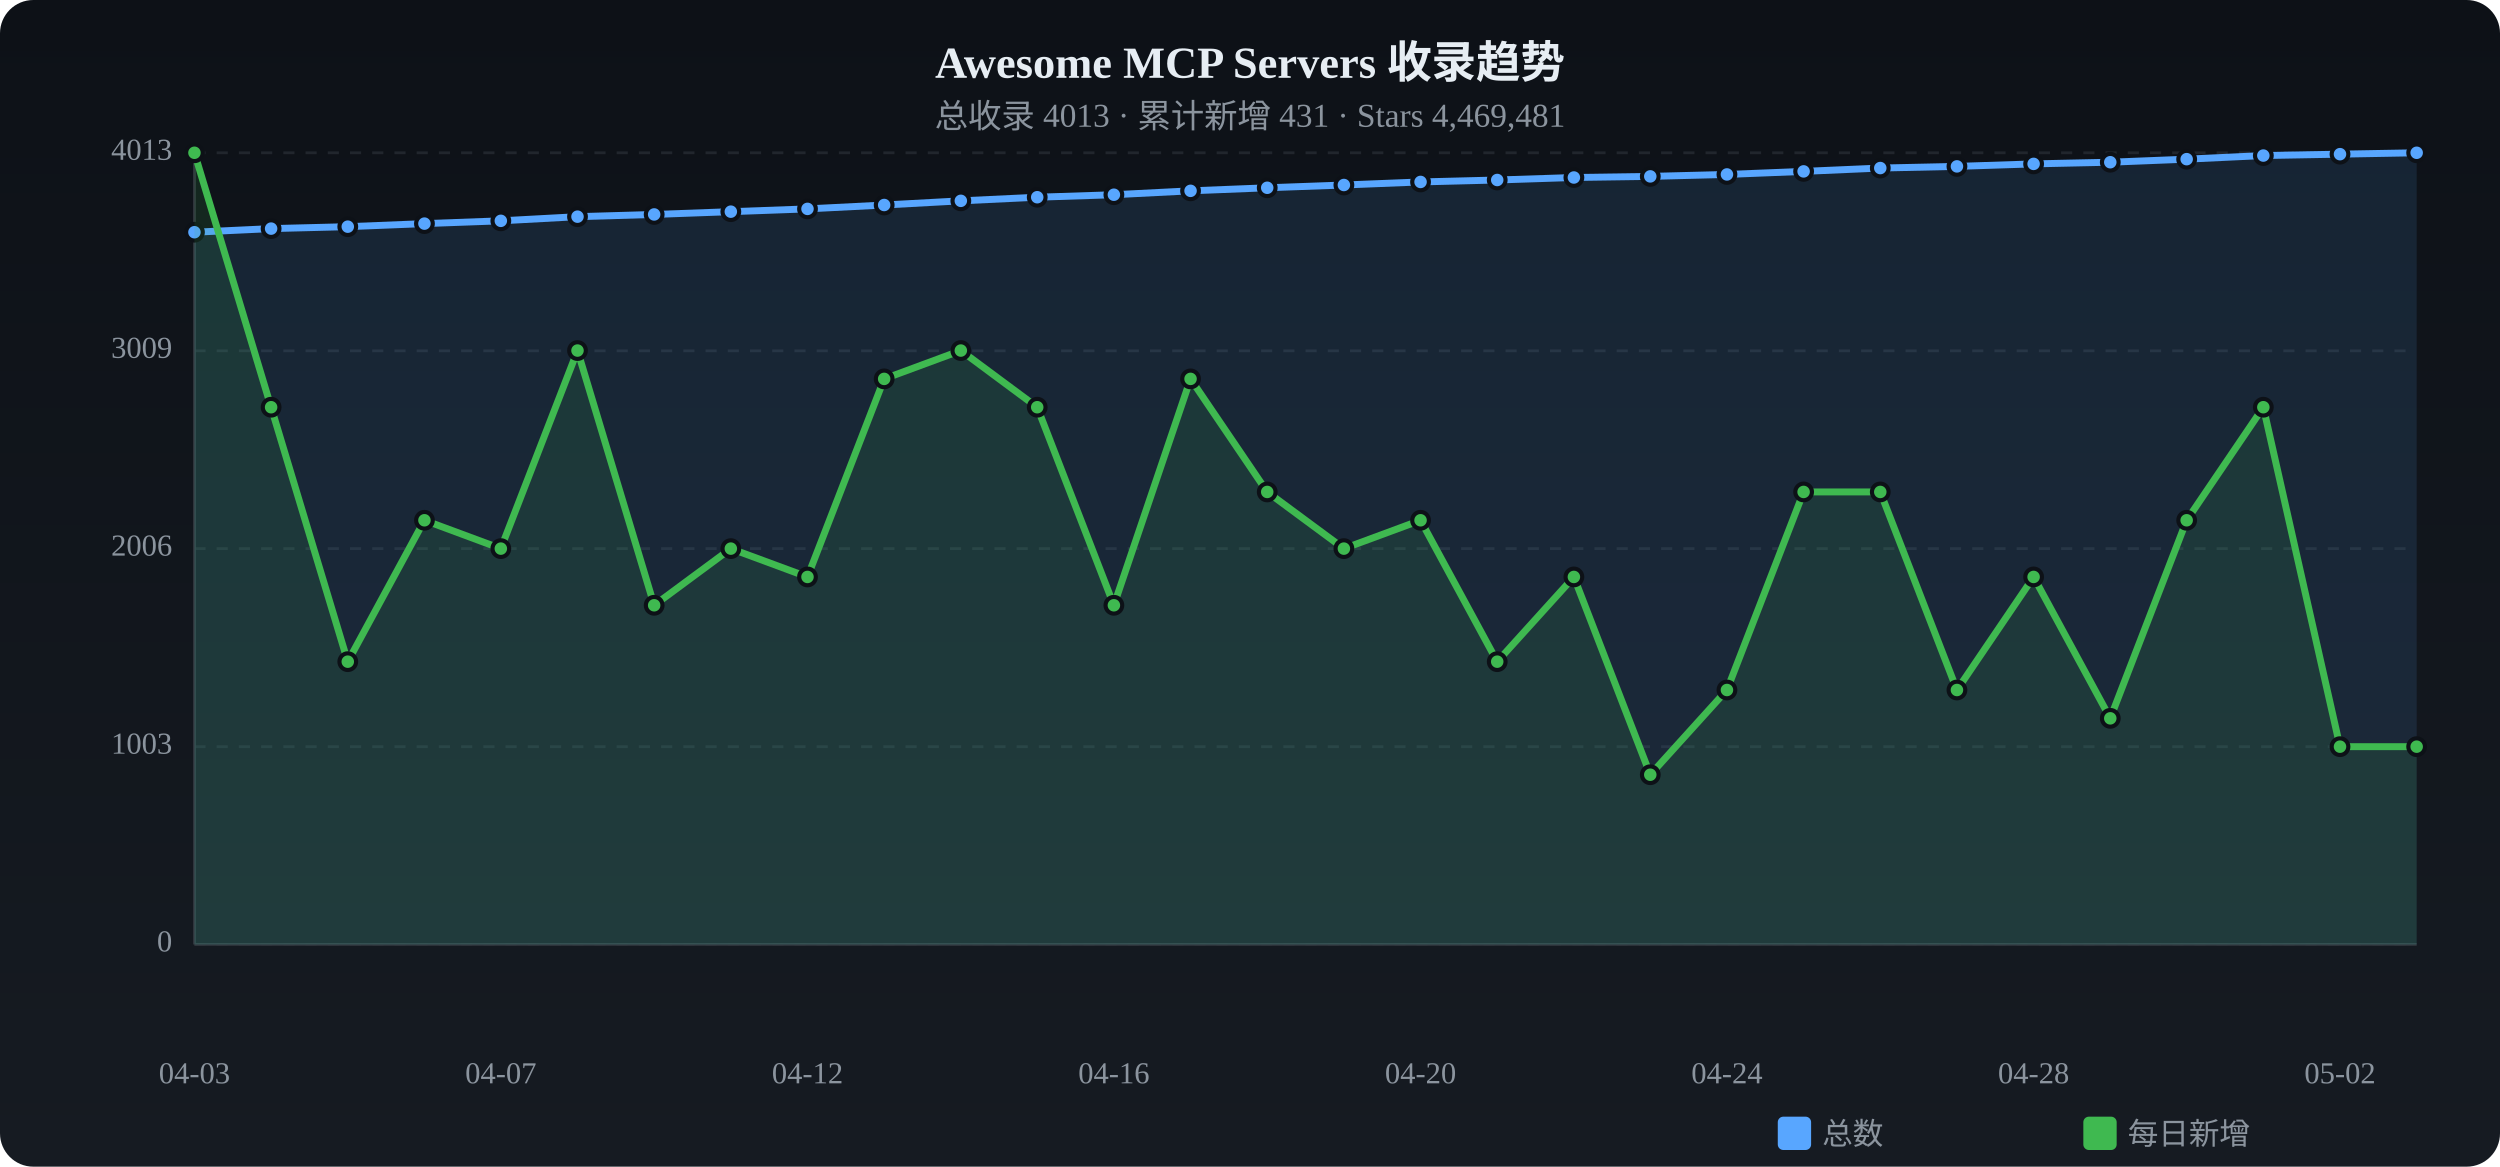
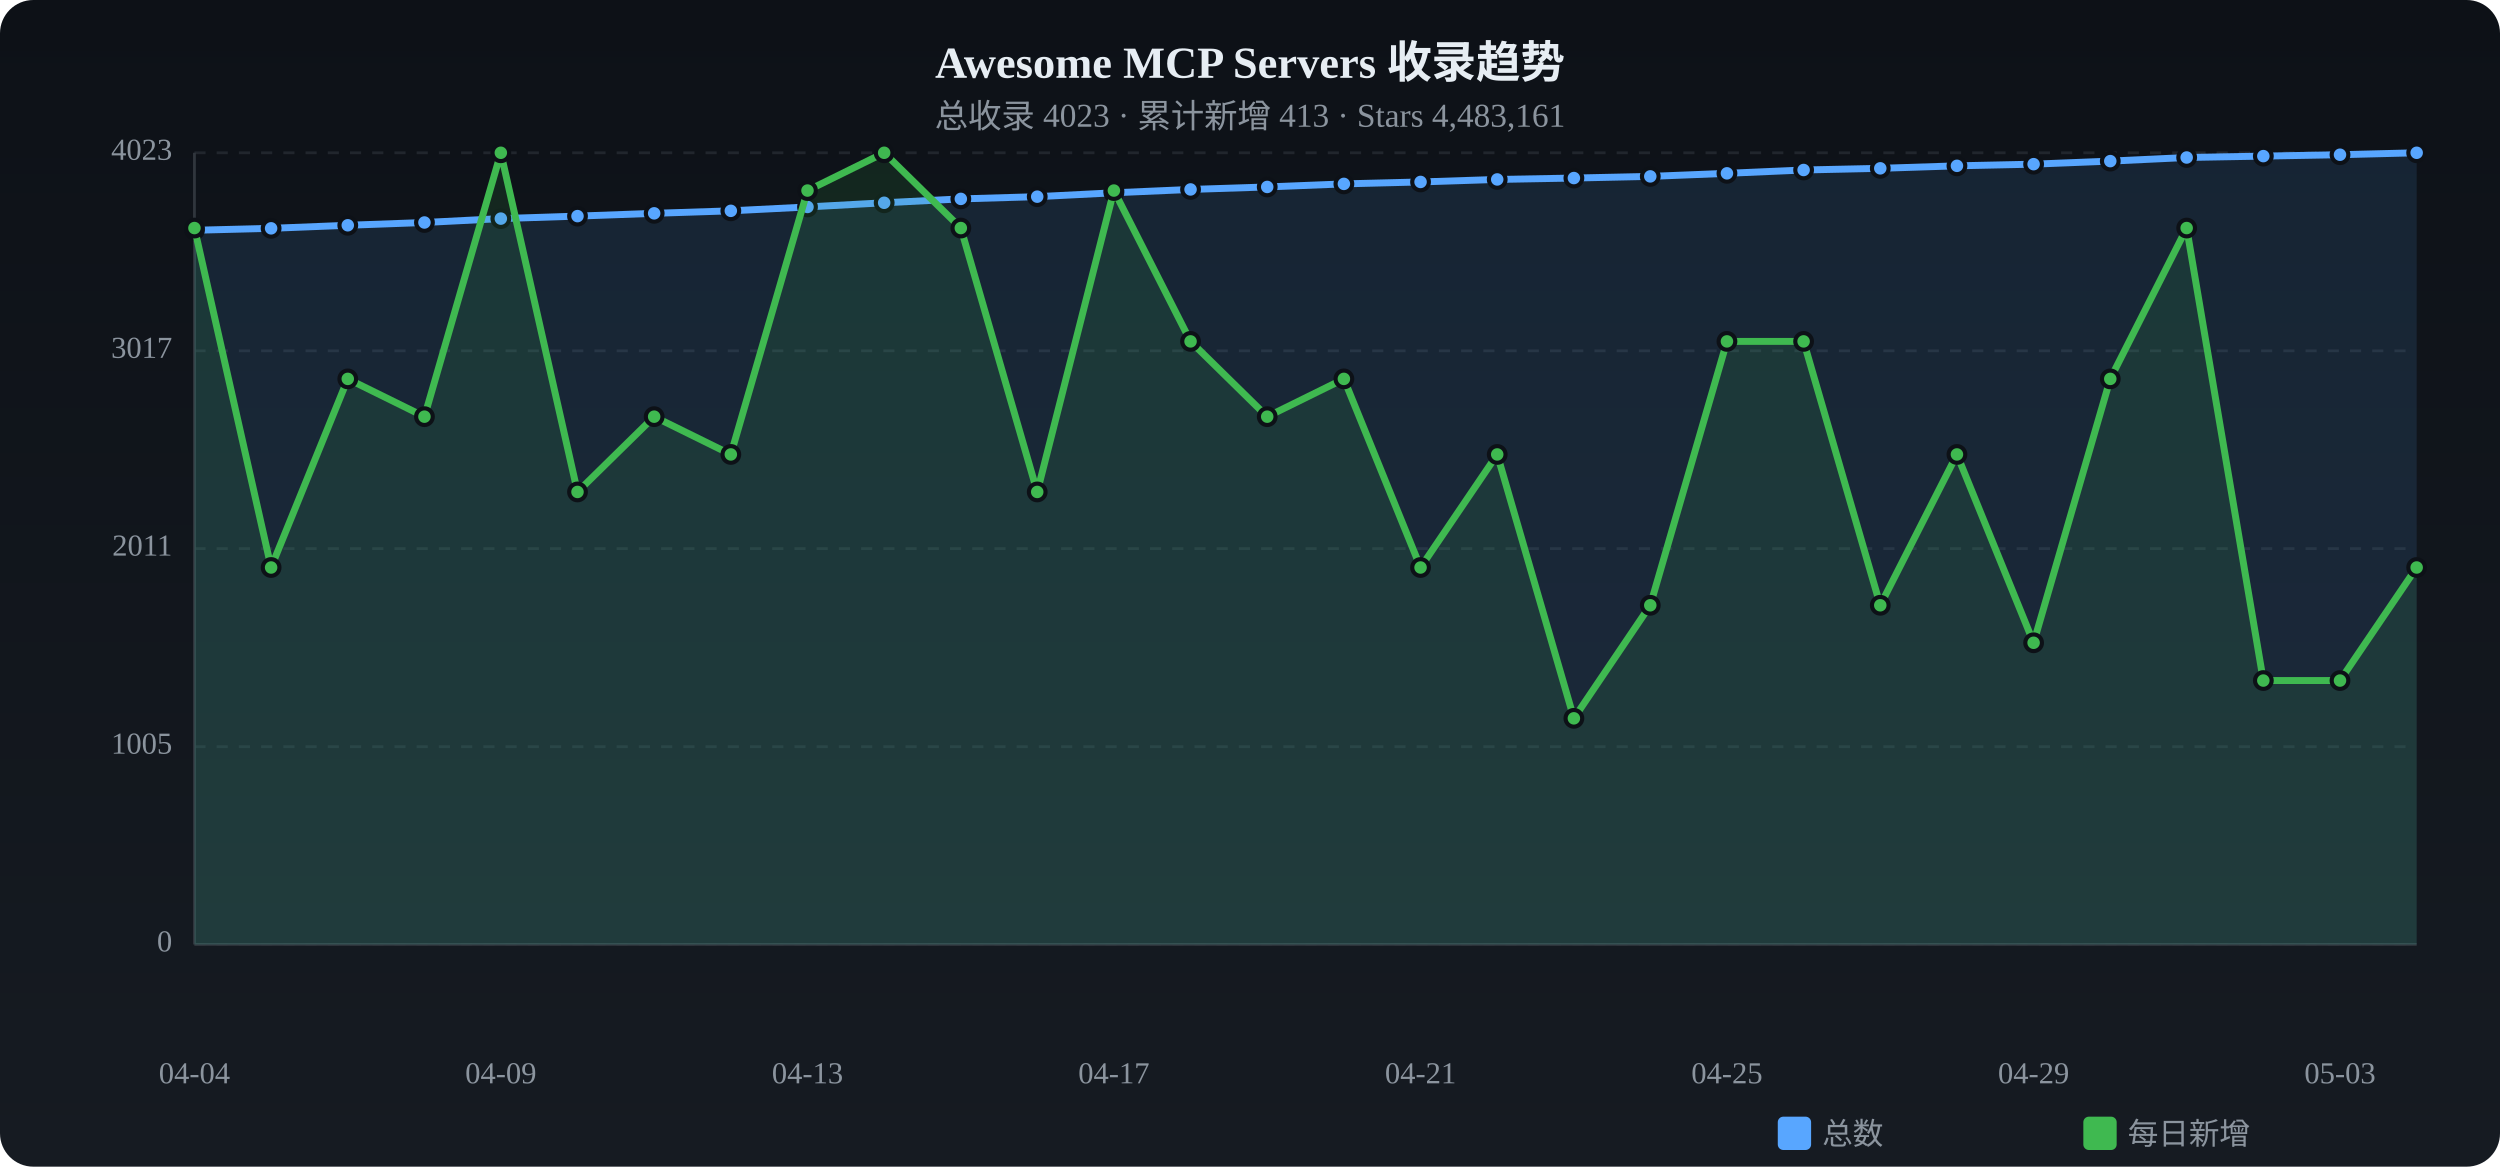
<svg xmlns="http://www.w3.org/2000/svg" viewBox="0 0 900 420" width="900" height="420">
  <defs>
    <linearGradient id="tbg" x1="0%" y1="0%" x2="0%" y2="100%">
      <stop offset="0%" stop-color="#0d1117" />
      <stop offset="100%" stop-color="#161b22" />
    </linearGradient>
  </defs>
  <rect width="900" height="420" rx="12" fill="url(#tbg)" />
  <text x="450.0" y="28" text-anchor="middle" fill="#e6edf3" font-size="16" font-weight="bold">Awesome MCP Servers 收录趋势</text>
-   <text x="450.0" y="46" text-anchor="middle" fill="#8b949e" font-size="12">总收录 4013 · 累计新增 431 · Stars 4,469,481</text>
+   <text x="450.0" y="46" text-anchor="middle" fill="#8b949e" font-size="12">总收录 4023 · 累计新增 413 · Stars 4,483,161</text>
  <text x="62" y="340.0" text-anchor="end" fill="#8b949e" font-size="11" dominant-baseline="middle">0</text>
  <line x1="70" y1="340.0" x2="870" y2="340.0" stroke="#21262d" stroke-dasharray="4 4" />
-   <text x="62" y="268.8" text-anchor="end" fill="#8b949e" font-size="11" dominant-baseline="middle">1003</text>
+   <text x="62" y="268.8" text-anchor="end" fill="#8b949e" font-size="11" dominant-baseline="middle">1005</text>
  <line x1="70" y1="268.8" x2="870" y2="268.8" stroke="#21262d" stroke-dasharray="4 4" />
-   <text x="62" y="197.5" text-anchor="end" fill="#8b949e" font-size="11" dominant-baseline="middle">2006</text>
+   <text x="62" y="197.5" text-anchor="end" fill="#8b949e" font-size="11" dominant-baseline="middle">2011</text>
  <line x1="70" y1="197.5" x2="870" y2="197.5" stroke="#21262d" stroke-dasharray="4 4" />
-   <text x="62" y="126.3" text-anchor="end" fill="#8b949e" font-size="11" dominant-baseline="middle">3009</text>
+   <text x="62" y="126.3" text-anchor="end" fill="#8b949e" font-size="11" dominant-baseline="middle">3017</text>
  <line x1="70" y1="126.3" x2="870" y2="126.3" stroke="#21262d" stroke-dasharray="4 4" />
-   <text x="62" y="55.0" text-anchor="end" fill="#8b949e" font-size="11" dominant-baseline="middle">4013</text>
+   <text x="62" y="55.0" text-anchor="end" fill="#8b949e" font-size="11" dominant-baseline="middle">4023</text>
  <line x1="70" y1="55.0" x2="870" y2="55.0" stroke="#21262d" stroke-dasharray="4 4" />
  <line x1="70" y1="55" x2="70" y2="340" stroke="#30363d" />
  <line x1="70" y1="340" x2="870" y2="340" stroke="#30363d" />
-   <path d="M70.0,83.6 L97.6,82.3 L125.2,81.6 L152.8,80.5 L180.3,79.5 L207.9,78.0 L235.5,77.2 L263.1,76.2 L290.7,75.2 L318.3,73.8 L345.9,72.3 L373.4,71.0 L401.0,70.1 L428.6,68.7 L456.2,67.6 L483.8,66.6 L511.4,65.5 L539.0,64.8 L566.6,63.9 L594.1,63.5 L621.7,62.8 L649.3,61.7 L676.9,60.5 L704.5,59.9 L732.1,59.0 L759.7,58.4 L787.2,57.3 L814.8,56.0 L842.4,55.5 L870.0,55.0 L870.0,340 L70.0,340 Z" fill="#58a6ff" opacity="0.12" />
-   <polyline points="70.0,83.6 97.6,82.3 125.2,81.6 152.8,80.5 180.3,79.5 207.9,78.0 235.5,77.2 263.1,76.2 290.7,75.2 318.3,73.8 345.9,72.3 373.4,71.0 401.0,70.1 428.6,68.7 456.2,67.6 483.8,66.6 511.4,65.5 539.0,64.8 566.6,63.9 594.1,63.5 621.7,62.8 649.3,61.7 676.9,60.5 704.5,59.9 732.1,59.0 759.7,58.4 787.2,57.3 814.8,56.0 842.4,55.5 870.0,55.0" fill="none" stroke="#58a6ff" stroke-width="2.5" stroke-linecap="round" stroke-linejoin="round" />
-   <circle cx="70.0" cy="83.6" r="3" fill="#58a6ff" stroke="#0d1117" stroke-width="1.5" />
-   <circle cx="97.6" cy="82.3" r="3" fill="#58a6ff" stroke="#0d1117" stroke-width="1.5" />
-   <circle cx="125.2" cy="81.6" r="3" fill="#58a6ff" stroke="#0d1117" stroke-width="1.5" />
-   <circle cx="152.8" cy="80.5" r="3" fill="#58a6ff" stroke="#0d1117" stroke-width="1.5" />
-   <circle cx="180.3" cy="79.5" r="3" fill="#58a6ff" stroke="#0d1117" stroke-width="1.5" />
-   <circle cx="207.9" cy="78.0" r="3" fill="#58a6ff" stroke="#0d1117" stroke-width="1.5" />
-   <circle cx="235.5" cy="77.2" r="3" fill="#58a6ff" stroke="#0d1117" stroke-width="1.5" />
-   <circle cx="263.1" cy="76.2" r="3" fill="#58a6ff" stroke="#0d1117" stroke-width="1.5" />
-   <circle cx="290.7" cy="75.2" r="3" fill="#58a6ff" stroke="#0d1117" stroke-width="1.5" />
-   <circle cx="318.3" cy="73.8" r="3" fill="#58a6ff" stroke="#0d1117" stroke-width="1.5" />
-   <circle cx="345.9" cy="72.3" r="3" fill="#58a6ff" stroke="#0d1117" stroke-width="1.5" />
-   <circle cx="373.4" cy="71.0" r="3" fill="#58a6ff" stroke="#0d1117" stroke-width="1.5" />
-   <circle cx="401.0" cy="70.1" r="3" fill="#58a6ff" stroke="#0d1117" stroke-width="1.5" />
-   <circle cx="428.6" cy="68.7" r="3" fill="#58a6ff" stroke="#0d1117" stroke-width="1.5" />
-   <circle cx="456.2" cy="67.6" r="3" fill="#58a6ff" stroke="#0d1117" stroke-width="1.5" />
-   <circle cx="483.8" cy="66.6" r="3" fill="#58a6ff" stroke="#0d1117" stroke-width="1.5" />
+   <path d="M70.0,82.9 L97.6,82.2 L125.2,81.1 L152.8,80.1 L180.3,78.7 L207.9,77.8 L235.5,76.8 L263.1,75.9 L290.7,74.5 L318.3,73.0 L345.9,71.6 L373.4,70.8 L401.0,69.4 L428.6,68.2 L456.2,67.3 L483.8,66.2 L511.4,65.5 L539.0,64.6 L566.6,64.1 L594.1,63.5 L621.7,62.4 L649.3,61.2 L676.9,60.6 L704.5,59.7 L732.1,59.1 L759.7,58.0 L787.2,56.7 L814.8,56.2 L842.4,55.7 L870.0,55.0 L870.0,340 L70.0,340 Z" fill="#58a6ff" opacity="0.12" />
+   <polyline points="70.0,82.9 97.6,82.2 125.2,81.1 152.8,80.1 180.3,78.7 207.9,77.8 235.5,76.8 263.1,75.9 290.7,74.5 318.3,73.0 345.9,71.6 373.4,70.8 401.0,69.4 428.6,68.2 456.2,67.3 483.8,66.2 511.4,65.5 539.0,64.6 566.6,64.1 594.1,63.5 621.7,62.4 649.3,61.2 676.9,60.6 704.5,59.7 732.1,59.1 759.7,58.0 787.2,56.7 814.8,56.2 842.4,55.7 870.0,55.0" fill="none" stroke="#58a6ff" stroke-width="2.5" stroke-linecap="round" stroke-linejoin="round" />
+   <circle cx="70.0" cy="82.9" r="3" fill="#58a6ff" stroke="#0d1117" stroke-width="1.5" />
+   <circle cx="97.6" cy="82.2" r="3" fill="#58a6ff" stroke="#0d1117" stroke-width="1.5" />
+   <circle cx="125.2" cy="81.1" r="3" fill="#58a6ff" stroke="#0d1117" stroke-width="1.5" />
+   <circle cx="152.8" cy="80.1" r="3" fill="#58a6ff" stroke="#0d1117" stroke-width="1.5" />
+   <circle cx="180.3" cy="78.7" r="3" fill="#58a6ff" stroke="#0d1117" stroke-width="1.5" />
+   <circle cx="207.9" cy="77.8" r="3" fill="#58a6ff" stroke="#0d1117" stroke-width="1.5" />
+   <circle cx="235.5" cy="76.8" r="3" fill="#58a6ff" stroke="#0d1117" stroke-width="1.5" />
+   <circle cx="263.1" cy="75.9" r="3" fill="#58a6ff" stroke="#0d1117" stroke-width="1.5" />
+   <circle cx="290.7" cy="74.5" r="3" fill="#58a6ff" stroke="#0d1117" stroke-width="1.5" />
+   <circle cx="318.3" cy="73.0" r="3" fill="#58a6ff" stroke="#0d1117" stroke-width="1.5" />
+   <circle cx="345.9" cy="71.6" r="3" fill="#58a6ff" stroke="#0d1117" stroke-width="1.5" />
+   <circle cx="373.4" cy="70.8" r="3" fill="#58a6ff" stroke="#0d1117" stroke-width="1.5" />
+   <circle cx="401.0" cy="69.4" r="3" fill="#58a6ff" stroke="#0d1117" stroke-width="1.5" />
+   <circle cx="428.6" cy="68.2" r="3" fill="#58a6ff" stroke="#0d1117" stroke-width="1.5" />
+   <circle cx="456.2" cy="67.3" r="3" fill="#58a6ff" stroke="#0d1117" stroke-width="1.5" />
+   <circle cx="483.8" cy="66.2" r="3" fill="#58a6ff" stroke="#0d1117" stroke-width="1.5" />
  <circle cx="511.4" cy="65.5" r="3" fill="#58a6ff" stroke="#0d1117" stroke-width="1.5" />
-   <circle cx="539.0" cy="64.8" r="3" fill="#58a6ff" stroke="#0d1117" stroke-width="1.5" />
-   <circle cx="566.6" cy="63.9" r="3" fill="#58a6ff" stroke="#0d1117" stroke-width="1.5" />
+   <circle cx="539.0" cy="64.6" r="3" fill="#58a6ff" stroke="#0d1117" stroke-width="1.5" />
+   <circle cx="566.6" cy="64.1" r="3" fill="#58a6ff" stroke="#0d1117" stroke-width="1.5" />
  <circle cx="594.1" cy="63.5" r="3" fill="#58a6ff" stroke="#0d1117" stroke-width="1.5" />
-   <circle cx="621.7" cy="62.8" r="3" fill="#58a6ff" stroke="#0d1117" stroke-width="1.5" />
-   <circle cx="649.3" cy="61.7" r="3" fill="#58a6ff" stroke="#0d1117" stroke-width="1.5" />
-   <circle cx="676.9" cy="60.5" r="3" fill="#58a6ff" stroke="#0d1117" stroke-width="1.5" />
-   <circle cx="704.5" cy="59.9" r="3" fill="#58a6ff" stroke="#0d1117" stroke-width="1.5" />
-   <circle cx="732.1" cy="59.0" r="3" fill="#58a6ff" stroke="#0d1117" stroke-width="1.5" />
-   <circle cx="759.7" cy="58.4" r="3" fill="#58a6ff" stroke="#0d1117" stroke-width="1.5" />
-   <circle cx="787.2" cy="57.3" r="3" fill="#58a6ff" stroke="#0d1117" stroke-width="1.5" />
-   <circle cx="814.8" cy="56.0" r="3" fill="#58a6ff" stroke="#0d1117" stroke-width="1.5" />
-   <circle cx="842.4" cy="55.5" r="3" fill="#58a6ff" stroke="#0d1117" stroke-width="1.5" />
+   <circle cx="621.7" cy="62.4" r="3" fill="#58a6ff" stroke="#0d1117" stroke-width="1.5" />
+   <circle cx="649.3" cy="61.2" r="3" fill="#58a6ff" stroke="#0d1117" stroke-width="1.5" />
+   <circle cx="676.9" cy="60.6" r="3" fill="#58a6ff" stroke="#0d1117" stroke-width="1.5" />
+   <circle cx="704.5" cy="59.7" r="3" fill="#58a6ff" stroke="#0d1117" stroke-width="1.5" />
+   <circle cx="732.1" cy="59.1" r="3" fill="#58a6ff" stroke="#0d1117" stroke-width="1.5" />
+   <circle cx="759.7" cy="58.0" r="3" fill="#58a6ff" stroke="#0d1117" stroke-width="1.5" />
+   <circle cx="787.2" cy="56.7" r="3" fill="#58a6ff" stroke="#0d1117" stroke-width="1.5" />
+   <circle cx="814.8" cy="56.2" r="3" fill="#58a6ff" stroke="#0d1117" stroke-width="1.5" />
+   <circle cx="842.4" cy="55.7" r="3" fill="#58a6ff" stroke="#0d1117" stroke-width="1.5" />
  <circle cx="870.0" cy="55.0" r="3" fill="#58a6ff" stroke="#0d1117" stroke-width="1.5" />
-   <path d="M70.0,55.0 L97.6,146.6 L125.2,238.2 L152.8,187.3 L180.3,197.5 L207.9,126.2 L235.5,217.9 L263.1,197.5 L290.7,207.7 L318.3,136.4 L345.9,126.2 L373.4,146.6 L401.0,217.9 L428.6,136.4 L456.2,177.1 L483.8,197.5 L511.4,187.3 L539.0,238.2 L566.6,207.7 L594.1,278.9 L621.7,248.4 L649.3,177.1 L676.9,177.1 L704.5,248.4 L732.1,207.7 L759.7,258.6 L787.2,187.3 L814.8,146.6 L842.4,268.8 L870.0,268.8 L870.0,340 L70.0,340 Z" fill="#3fb950" opacity="0.12" />
-   <polyline points="70.0,55.0 97.6,146.6 125.2,238.2 152.8,187.3 180.3,197.5 207.9,126.2 235.5,217.9 263.1,197.5 290.7,207.7 318.3,136.4 345.9,126.2 373.4,146.6 401.0,217.9 428.6,136.4 456.2,177.1 483.8,197.5 511.4,187.3 539.0,238.2 566.6,207.7 594.1,278.9 621.7,248.4 649.3,177.1 676.9,177.1 704.5,248.4 732.1,207.7 759.7,258.6 787.2,187.3 814.8,146.6 842.4,268.8 870.0,268.8" fill="none" stroke="#3fb950" stroke-width="2.5" stroke-linecap="round" stroke-linejoin="round" />
-   <circle cx="70.0" cy="55.0" r="3" fill="#3fb950" stroke="#0d1117" stroke-width="1.5" />
-   <circle cx="97.6" cy="146.6" r="3" fill="#3fb950" stroke="#0d1117" stroke-width="1.5" />
-   <circle cx="125.2" cy="238.2" r="3" fill="#3fb950" stroke="#0d1117" stroke-width="1.5" />
-   <circle cx="152.8" cy="187.3" r="3" fill="#3fb950" stroke="#0d1117" stroke-width="1.5" />
-   <circle cx="180.3" cy="197.5" r="3" fill="#3fb950" stroke="#0d1117" stroke-width="1.5" />
-   <circle cx="207.9" cy="126.2" r="3" fill="#3fb950" stroke="#0d1117" stroke-width="1.5" />
-   <circle cx="235.5" cy="217.9" r="3" fill="#3fb950" stroke="#0d1117" stroke-width="1.5" />
-   <circle cx="263.1" cy="197.5" r="3" fill="#3fb950" stroke="#0d1117" stroke-width="1.5" />
-   <circle cx="290.7" cy="207.7" r="3" fill="#3fb950" stroke="#0d1117" stroke-width="1.5" />
-   <circle cx="318.3" cy="136.4" r="3" fill="#3fb950" stroke="#0d1117" stroke-width="1.5" />
-   <circle cx="345.9" cy="126.2" r="3" fill="#3fb950" stroke="#0d1117" stroke-width="1.5" />
-   <circle cx="373.4" cy="146.6" r="3" fill="#3fb950" stroke="#0d1117" stroke-width="1.5" />
-   <circle cx="401.0" cy="217.9" r="3" fill="#3fb950" stroke="#0d1117" stroke-width="1.5" />
-   <circle cx="428.6" cy="136.4" r="3" fill="#3fb950" stroke="#0d1117" stroke-width="1.5" />
-   <circle cx="456.2" cy="177.1" r="3" fill="#3fb950" stroke="#0d1117" stroke-width="1.5" />
-   <circle cx="483.8" cy="197.5" r="3" fill="#3fb950" stroke="#0d1117" stroke-width="1.5" />
-   <circle cx="511.4" cy="187.3" r="3" fill="#3fb950" stroke="#0d1117" stroke-width="1.5" />
-   <circle cx="539.0" cy="238.2" r="3" fill="#3fb950" stroke="#0d1117" stroke-width="1.5" />
-   <circle cx="566.6" cy="207.7" r="3" fill="#3fb950" stroke="#0d1117" stroke-width="1.5" />
-   <circle cx="594.1" cy="278.9" r="3" fill="#3fb950" stroke="#0d1117" stroke-width="1.5" />
-   <circle cx="621.7" cy="248.4" r="3" fill="#3fb950" stroke="#0d1117" stroke-width="1.5" />
-   <circle cx="649.3" cy="177.1" r="3" fill="#3fb950" stroke="#0d1117" stroke-width="1.5" />
-   <circle cx="676.9" cy="177.1" r="3" fill="#3fb950" stroke="#0d1117" stroke-width="1.5" />
-   <circle cx="704.5" cy="248.4" r="3" fill="#3fb950" stroke="#0d1117" stroke-width="1.5" />
-   <circle cx="732.1" cy="207.7" r="3" fill="#3fb950" stroke="#0d1117" stroke-width="1.5" />
-   <circle cx="759.7" cy="258.6" r="3" fill="#3fb950" stroke="#0d1117" stroke-width="1.5" />
-   <circle cx="787.2" cy="187.3" r="3" fill="#3fb950" stroke="#0d1117" stroke-width="1.5" />
-   <circle cx="814.8" cy="146.6" r="3" fill="#3fb950" stroke="#0d1117" stroke-width="1.5" />
-   <circle cx="842.4" cy="268.8" r="3" fill="#3fb950" stroke="#0d1117" stroke-width="1.5" />
-   <circle cx="870.0" cy="268.8" r="3" fill="#3fb950" stroke="#0d1117" stroke-width="1.5" />
-   <text x="70.0" y="390" text-anchor="middle" fill="#8b949e" font-size="11">04-03</text>
-   <text x="180.3" y="390" text-anchor="middle" fill="#8b949e" font-size="11">04-07</text>
-   <text x="290.7" y="390" text-anchor="middle" fill="#8b949e" font-size="11">04-12</text>
-   <text x="401.0" y="390" text-anchor="middle" fill="#8b949e" font-size="11">04-16</text>
-   <text x="511.4" y="390" text-anchor="middle" fill="#8b949e" font-size="11">04-20</text>
-   <text x="621.7" y="390" text-anchor="middle" fill="#8b949e" font-size="11">04-24</text>
-   <text x="732.1" y="390" text-anchor="middle" fill="#8b949e" font-size="11">04-28</text>
-   <text x="842.4" y="390" text-anchor="middle" fill="#8b949e" font-size="11">05-02</text>
+   <path d="M70.0,82.1 L97.6,204.3 L125.2,136.4 L152.8,150.0 L180.3,55.0 L207.9,177.1 L235.5,150.0 L263.1,163.6 L290.7,68.6 L318.3,55.0 L345.9,82.1 L373.4,177.1 L401.0,68.6 L428.6,122.9 L456.2,150.0 L483.8,136.4 L511.4,204.3 L539.0,163.6 L566.6,258.6 L594.1,217.9 L621.7,122.9 L649.3,122.9 L676.9,217.9 L704.5,163.6 L732.1,231.4 L759.7,136.4 L787.2,82.1 L814.8,245.0 L842.4,245.0 L870.0,204.3 L870.0,340 L70.0,340 Z" fill="#3fb950" opacity="0.12" />
+   <polyline points="70.0,82.1 97.6,204.3 125.2,136.4 152.8,150.0 180.3,55.0 207.9,177.1 235.5,150.0 263.1,163.6 290.7,68.6 318.3,55.0 345.9,82.1 373.4,177.1 401.0,68.6 428.6,122.9 456.2,150.0 483.8,136.4 511.4,204.3 539.0,163.6 566.6,258.6 594.1,217.9 621.7,122.9 649.3,122.9 676.9,217.9 704.5,163.6 732.1,231.4 759.7,136.4 787.2,82.1 814.8,245.0 842.4,245.0 870.0,204.3" fill="none" stroke="#3fb950" stroke-width="2.5" stroke-linecap="round" stroke-linejoin="round" />
+   <circle cx="70.0" cy="82.1" r="3" fill="#3fb950" stroke="#0d1117" stroke-width="1.5" />
+   <circle cx="97.6" cy="204.3" r="3" fill="#3fb950" stroke="#0d1117" stroke-width="1.5" />
+   <circle cx="125.2" cy="136.4" r="3" fill="#3fb950" stroke="#0d1117" stroke-width="1.5" />
+   <circle cx="152.8" cy="150.0" r="3" fill="#3fb950" stroke="#0d1117" stroke-width="1.5" />
+   <circle cx="180.3" cy="55.0" r="3" fill="#3fb950" stroke="#0d1117" stroke-width="1.5" />
+   <circle cx="207.9" cy="177.1" r="3" fill="#3fb950" stroke="#0d1117" stroke-width="1.5" />
+   <circle cx="235.5" cy="150.0" r="3" fill="#3fb950" stroke="#0d1117" stroke-width="1.5" />
+   <circle cx="263.1" cy="163.6" r="3" fill="#3fb950" stroke="#0d1117" stroke-width="1.5" />
+   <circle cx="290.7" cy="68.6" r="3" fill="#3fb950" stroke="#0d1117" stroke-width="1.5" />
+   <circle cx="318.3" cy="55.0" r="3" fill="#3fb950" stroke="#0d1117" stroke-width="1.5" />
+   <circle cx="345.9" cy="82.1" r="3" fill="#3fb950" stroke="#0d1117" stroke-width="1.5" />
+   <circle cx="373.4" cy="177.1" r="3" fill="#3fb950" stroke="#0d1117" stroke-width="1.5" />
+   <circle cx="401.0" cy="68.6" r="3" fill="#3fb950" stroke="#0d1117" stroke-width="1.5" />
+   <circle cx="428.6" cy="122.9" r="3" fill="#3fb950" stroke="#0d1117" stroke-width="1.5" />
+   <circle cx="456.2" cy="150.0" r="3" fill="#3fb950" stroke="#0d1117" stroke-width="1.5" />
+   <circle cx="483.8" cy="136.4" r="3" fill="#3fb950" stroke="#0d1117" stroke-width="1.5" />
+   <circle cx="511.4" cy="204.3" r="3" fill="#3fb950" stroke="#0d1117" stroke-width="1.5" />
+   <circle cx="539.0" cy="163.6" r="3" fill="#3fb950" stroke="#0d1117" stroke-width="1.5" />
+   <circle cx="566.6" cy="258.6" r="3" fill="#3fb950" stroke="#0d1117" stroke-width="1.5" />
+   <circle cx="594.1" cy="217.9" r="3" fill="#3fb950" stroke="#0d1117" stroke-width="1.5" />
+   <circle cx="621.7" cy="122.9" r="3" fill="#3fb950" stroke="#0d1117" stroke-width="1.5" />
+   <circle cx="649.3" cy="122.9" r="3" fill="#3fb950" stroke="#0d1117" stroke-width="1.5" />
+   <circle cx="676.9" cy="217.9" r="3" fill="#3fb950" stroke="#0d1117" stroke-width="1.5" />
+   <circle cx="704.5" cy="163.6" r="3" fill="#3fb950" stroke="#0d1117" stroke-width="1.5" />
+   <circle cx="732.1" cy="231.4" r="3" fill="#3fb950" stroke="#0d1117" stroke-width="1.5" />
+   <circle cx="759.7" cy="136.4" r="3" fill="#3fb950" stroke="#0d1117" stroke-width="1.5" />
+   <circle cx="787.2" cy="82.1" r="3" fill="#3fb950" stroke="#0d1117" stroke-width="1.5" />
+   <circle cx="814.8" cy="245.0" r="3" fill="#3fb950" stroke="#0d1117" stroke-width="1.5" />
+   <circle cx="842.4" cy="245.0" r="3" fill="#3fb950" stroke="#0d1117" stroke-width="1.5" />
+   <circle cx="870.0" cy="204.3" r="3" fill="#3fb950" stroke="#0d1117" stroke-width="1.5" />
+   <text x="70.0" y="390" text-anchor="middle" fill="#8b949e" font-size="11">04-04</text>
+   <text x="180.3" y="390" text-anchor="middle" fill="#8b949e" font-size="11">04-09</text>
+   <text x="290.7" y="390" text-anchor="middle" fill="#8b949e" font-size="11">04-13</text>
+   <text x="401.0" y="390" text-anchor="middle" fill="#8b949e" font-size="11">04-17</text>
+   <text x="511.4" y="390" text-anchor="middle" fill="#8b949e" font-size="11">04-21</text>
+   <text x="621.7" y="390" text-anchor="middle" fill="#8b949e" font-size="11">04-25</text>
+   <text x="732.1" y="390" text-anchor="middle" fill="#8b949e" font-size="11">04-29</text>
+   <text x="842.4" y="390" text-anchor="middle" fill="#8b949e" font-size="11">05-03</text>
  <rect x="640" y="402" width="12" height="12" rx="2" fill="#58a6ff" />
  <text x="656" y="412" fill="#8b949e" font-size="11">总数</text>
  <rect x="750" y="402" width="12" height="12" rx="2" fill="#3fb950" />
  <text x="766" y="412" fill="#8b949e" font-size="11">每日新增</text>
</svg>
